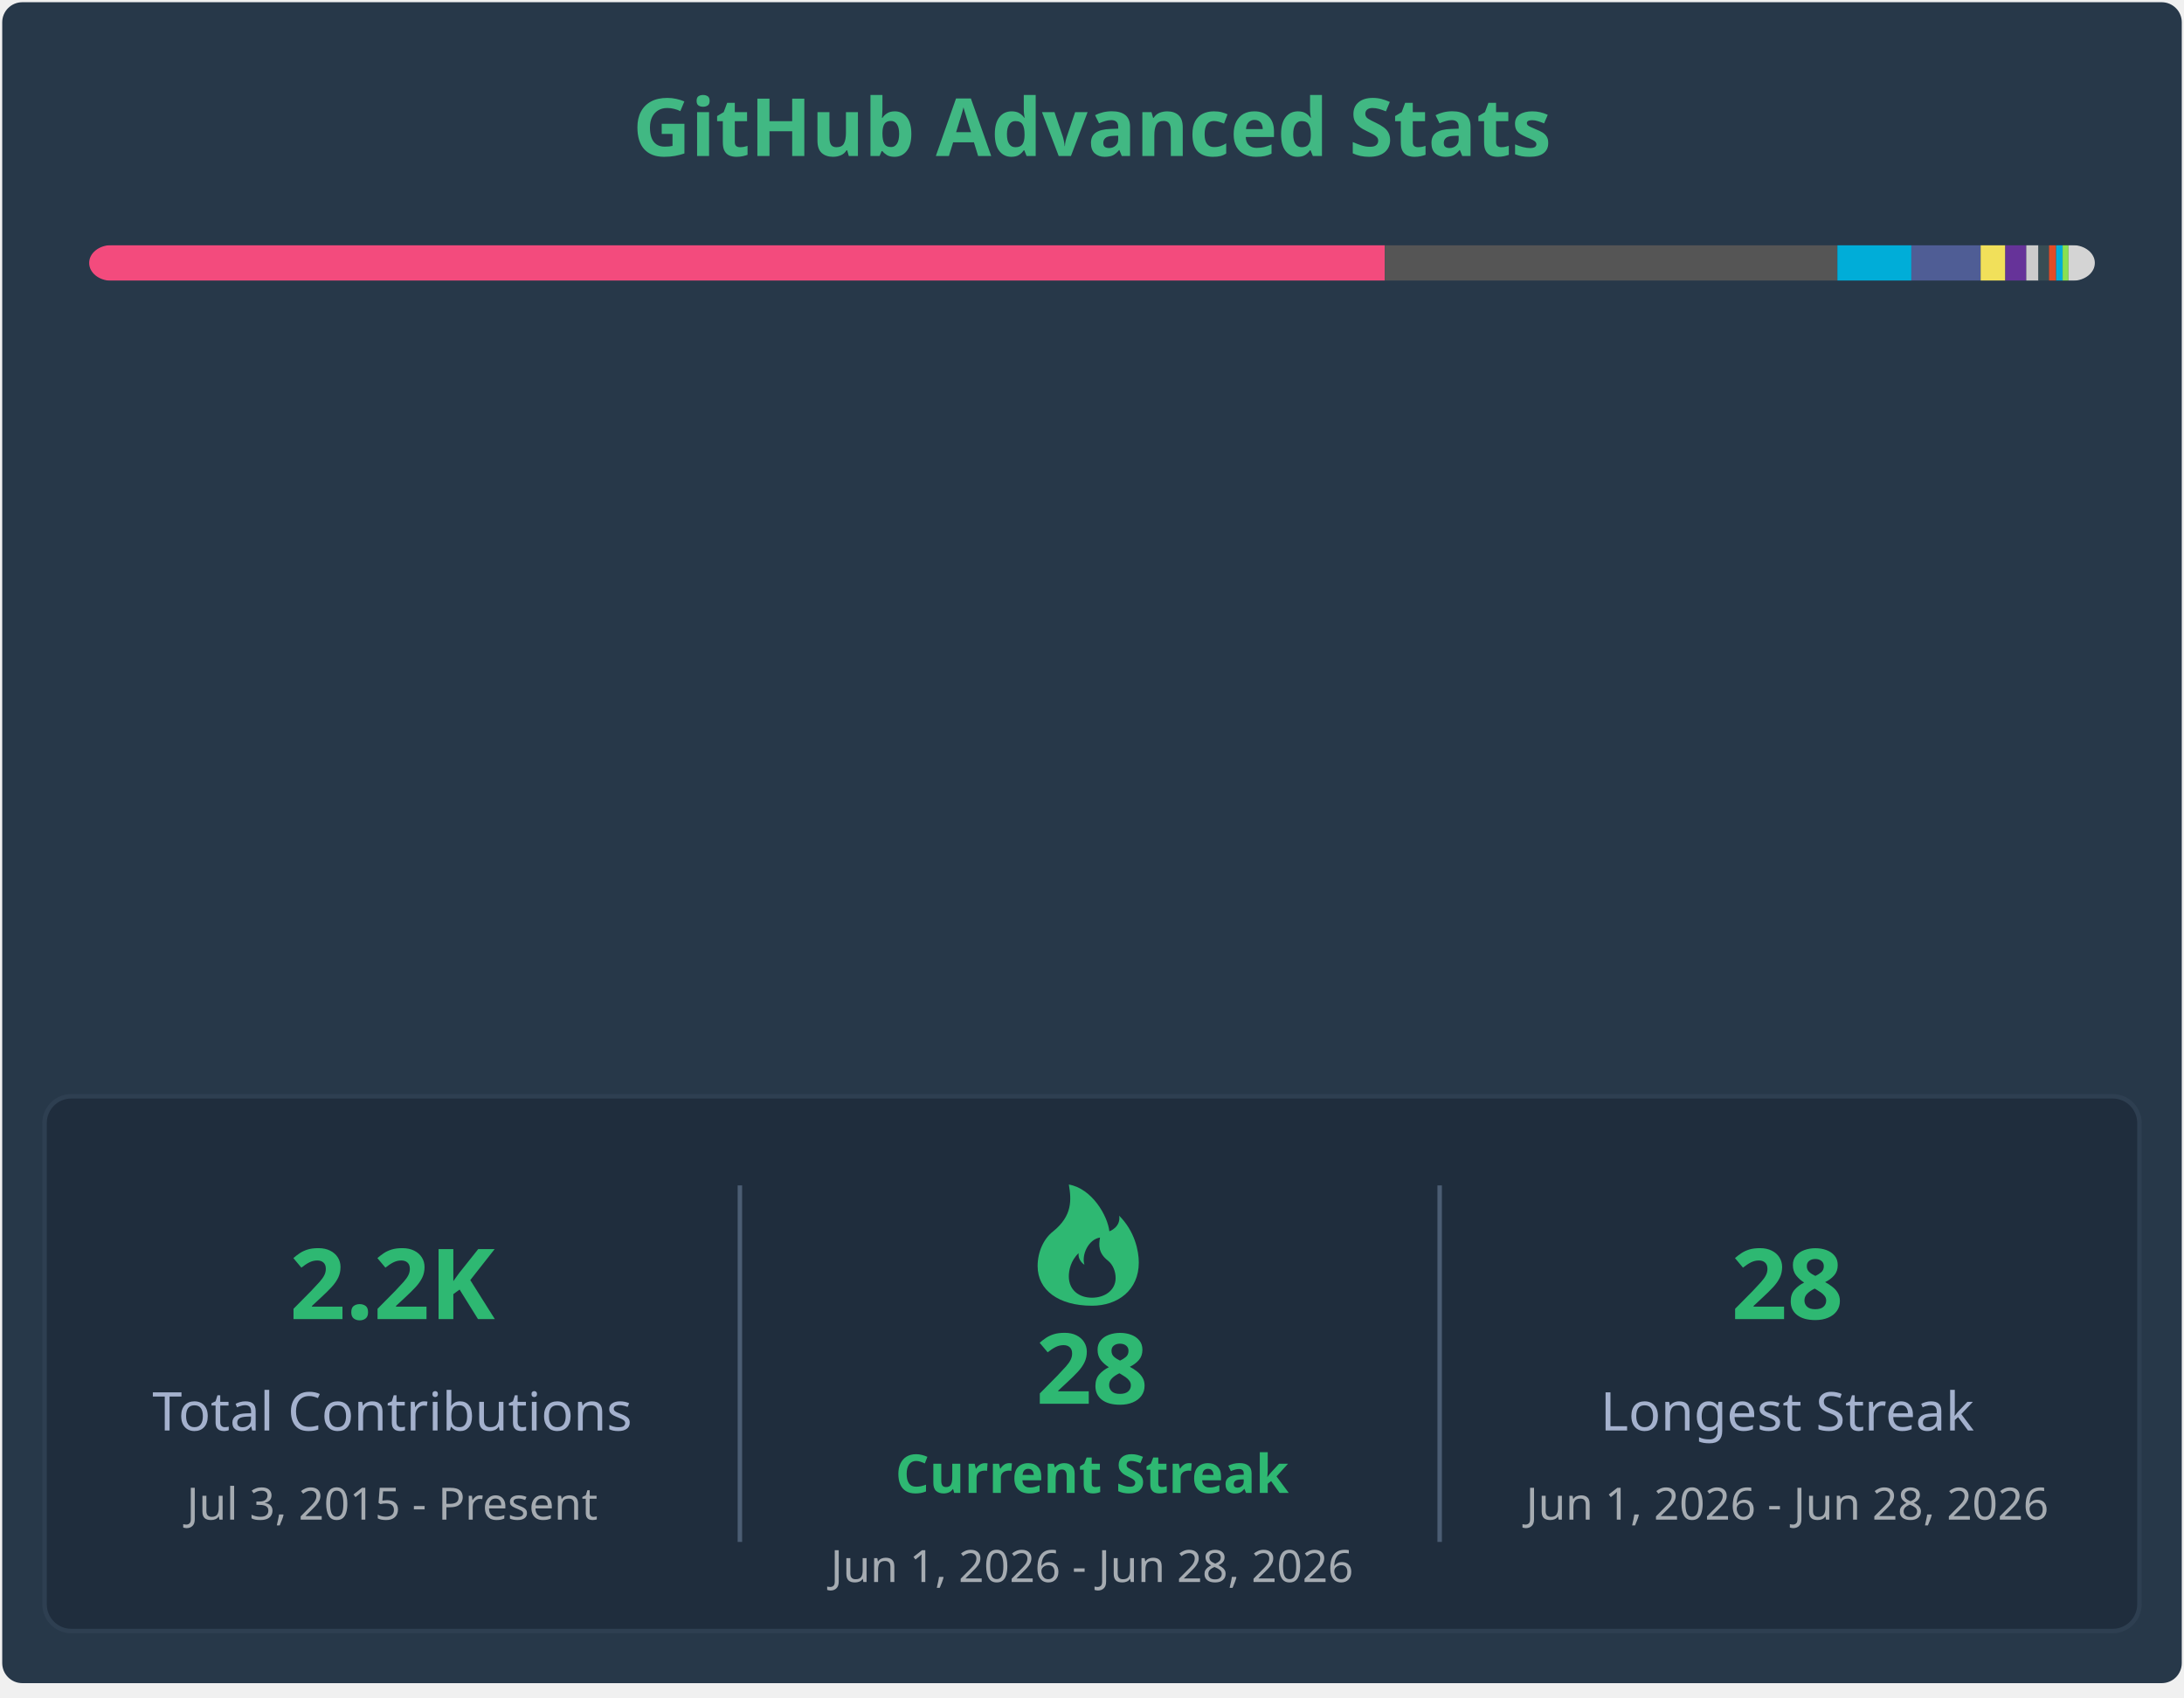
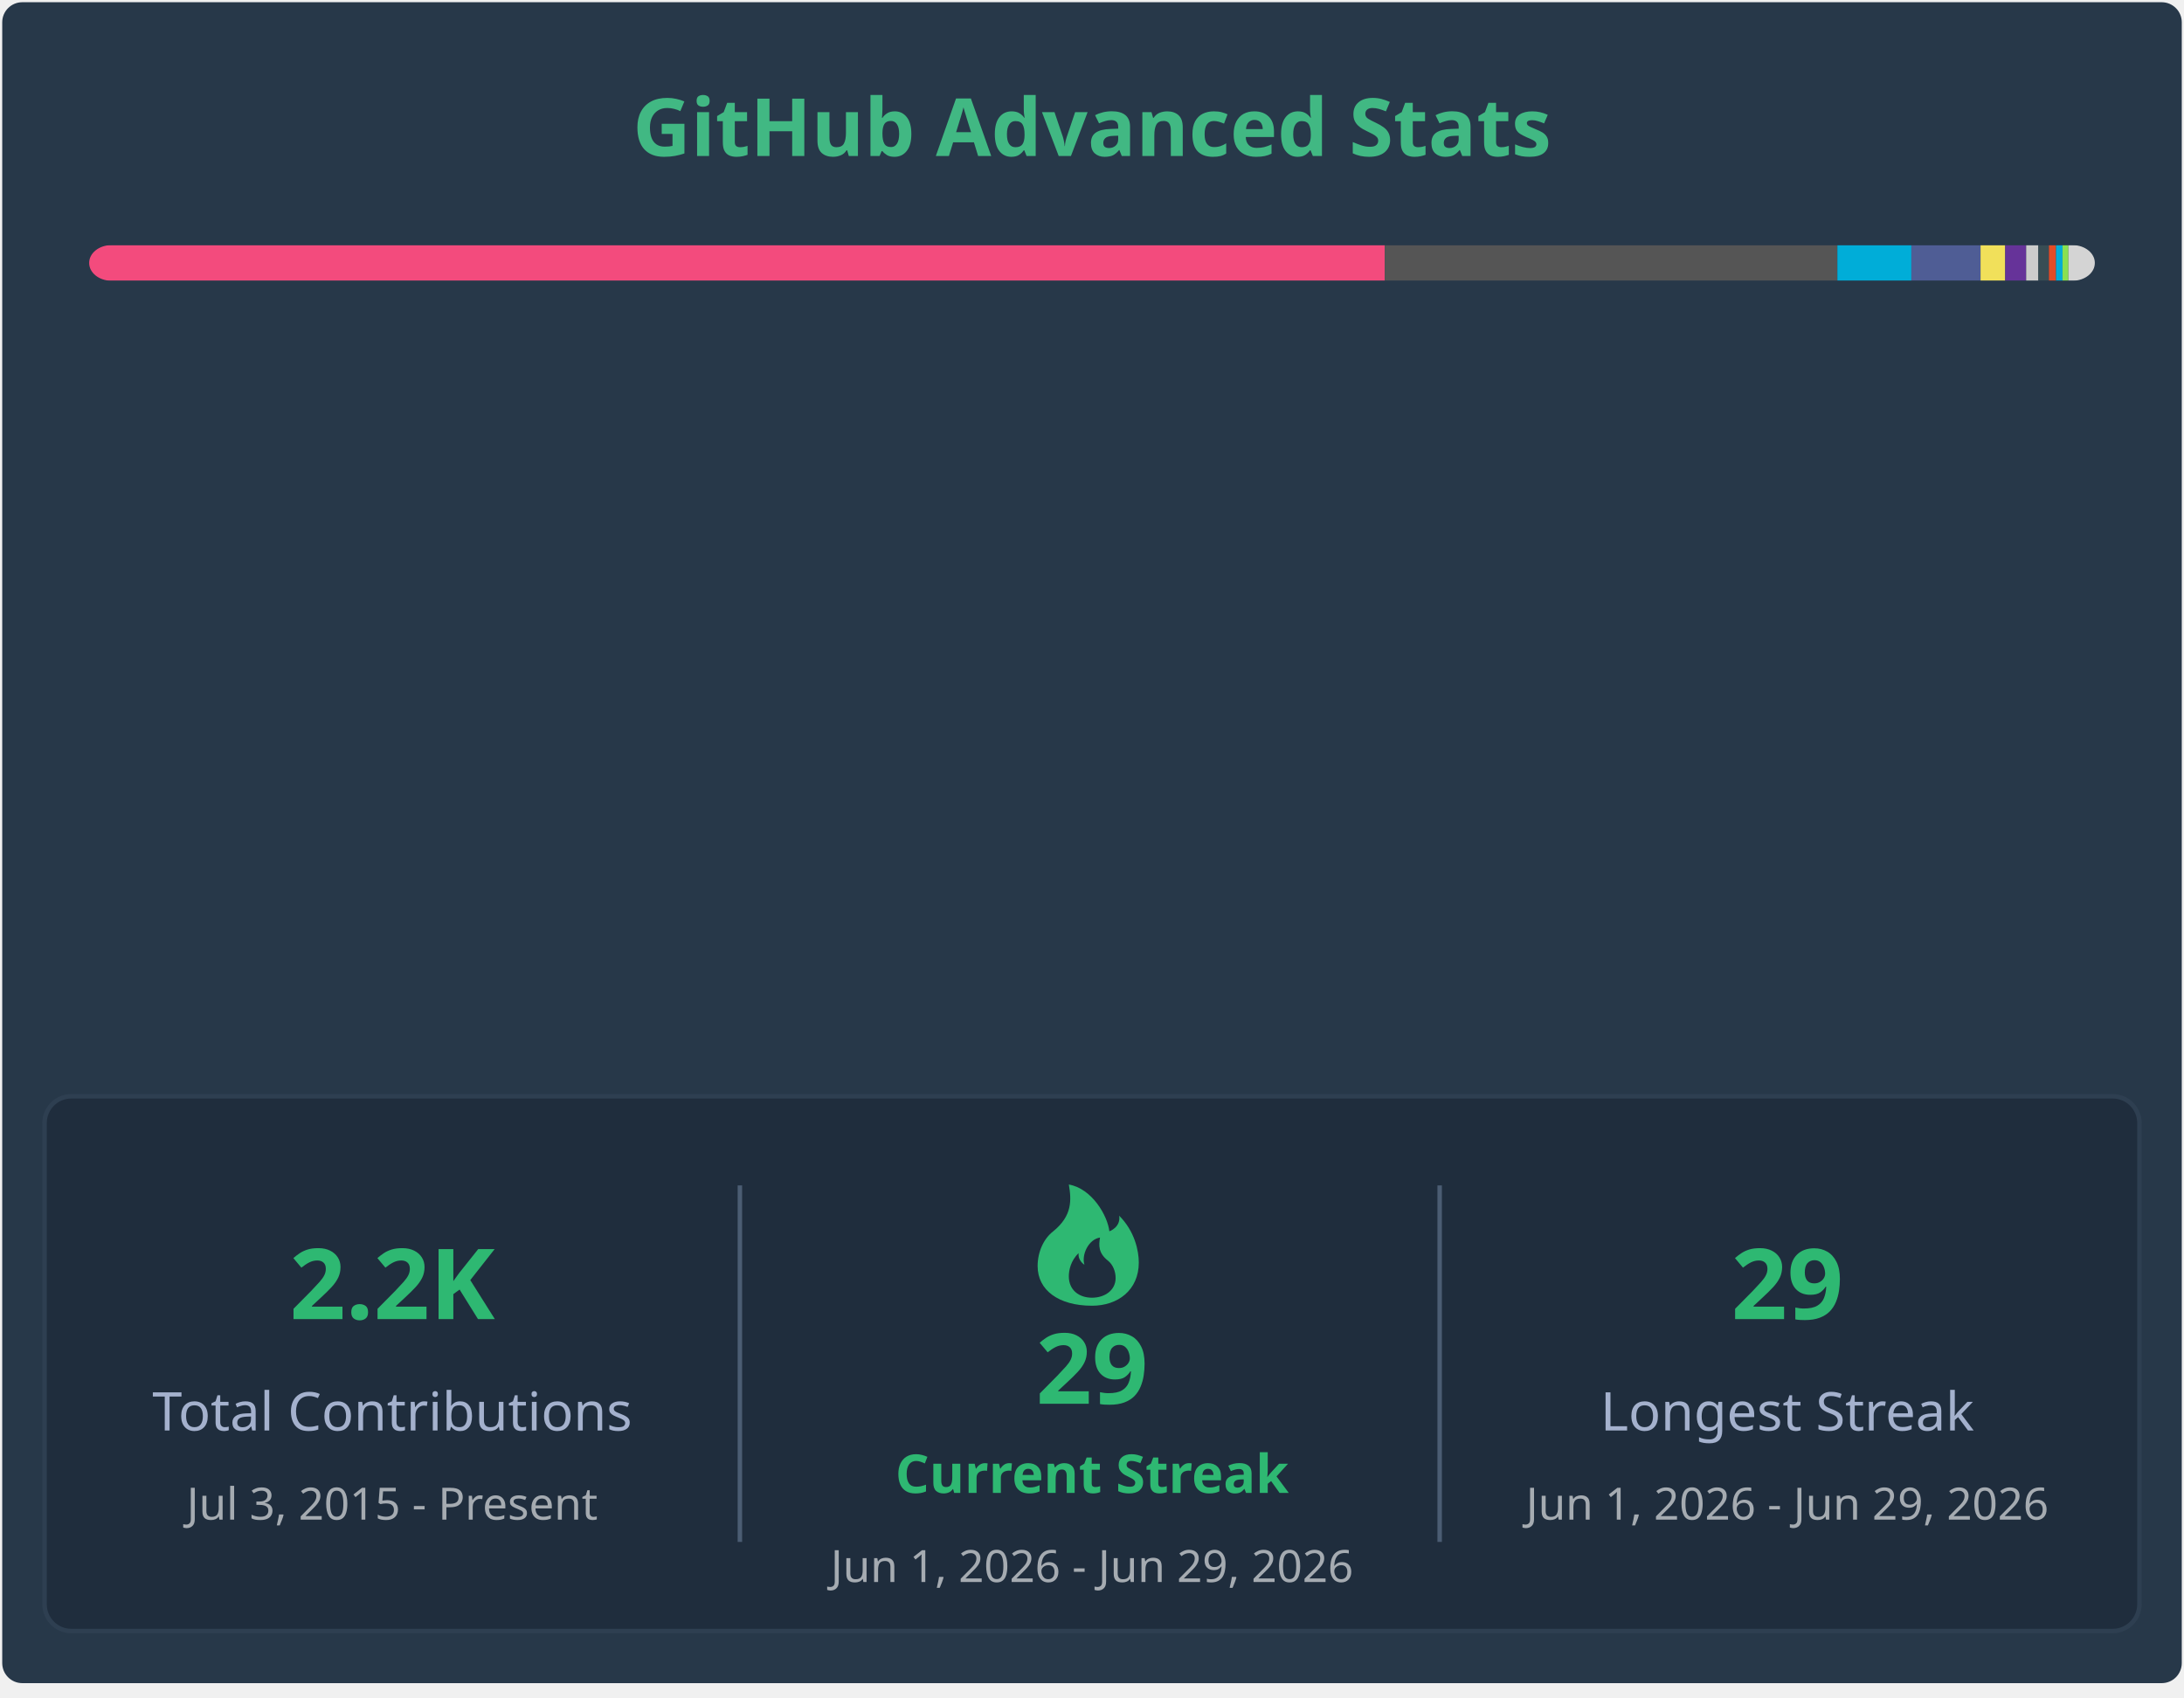
<svg xmlns="http://www.w3.org/2000/svg" width="490" height="381" viewBox="0 0 490 381" fill="none" role="img" aria-labelledby="descId">
  <style>
        .header {
            font: 600 18px 'Segoe UI', Ubuntu, Sans-Serif;
            fill: #41b883;
            animation: fadeInAnimation 0.8s ease-in-out forwards;
        }
        .stat-label {
            font: 600 12px 'Segoe UI', Ubuntu, Sans-Serif;
            fill: #fffefe;
        }
        .stat-value {
            font: 700 12px 'Segoe UI', Ubuntu, Sans-Serif;
            fill: #41b883;
        }
        .lang-name {
            font: 400 11px "Segoe UI", Ubuntu, Sans-Serif;
            fill: #fffefe;
        }
        .stagger {
            opacity: 0;
            animation: fadeInAnimation 0.3s ease-in-out forwards;
        }
        @keyframes fadeInAnimation {
            from { opacity: 0; }
            to { opacity: 1; }
        }
    </style>
  <rect x="0.5" y="0.5" rx="4.5" height="99%" stroke="#e4e2e2" width="489" fill="#273849" stroke-opacity="0" />
  <g transform="translate(245, 35)">
    <text x="0" y="0" class="header" text-anchor="middle">GitHub Advanced Stats</text>
  </g>
  <g transform="translate(20, 55)">
    <mask id="rect-mask">
      <rect x="0" y="0" width="450" height="8" fill="white" rx="5" />
    </mask>
    <rect mask="url(#rect-mask)" x="0" y="0" width="290.686" height="8" fill="#f34b7d" />
    <rect mask="url(#rect-mask)" x="290.686" y="0" width="101.547" height="8" fill="#555555" />
    <rect mask="url(#rect-mask)" x="392.233" y="0" width="16.6" height="8" fill="#00ADD8" />
-     <rect mask="url(#rect-mask)" x="408.833" y="0" width="15.545" height="8" fill="#4F5D95" />
-     <rect mask="url(#rect-mask)" x="424.377" y="0" width="5.533" height="8" fill="#f1e05a" />
-     <rect mask="url(#rect-mask)" x="429.91" y="0" width="4.705" height="8" fill="#663399" />
-     <rect mask="url(#rect-mask)" x="434.615" y="0" width="2.728" height="8" fill="#cccccc" />
-     <rect mask="url(#rect-mask)" x="437.342" y="0" width="2.374" height="8" fill="#384d54" />
-     <rect mask="url(#rect-mask)" x="439.716" y="0" width="1.599" height="8" fill="#e34c26" />
-     <rect mask="url(#rect-mask)" x="441.315" y="0" width="1.455" height="8" fill="#00ADD8" />
-     <rect mask="url(#rect-mask)" x="442.77" y="0" width="1.324" height="8" fill="#89e051" />
-     <rect mask="url(#rect-mask)" x="444.094" y="0" width="5.906" height="8" fill="#d4d4d4" />
+     <rect mask="url(#rect-mask)" x="408.833" y="0" width="15.523" height="8" fill="#4F5D95" />
+     <rect mask="url(#rect-mask)" x="424.356" y="0" width="5.533" height="8" fill="#f1e05a" />
+     <rect mask="url(#rect-mask)" x="429.888" y="0" width="4.705" height="8" fill="#663399" />
+     <rect mask="url(#rect-mask)" x="434.593" y="0" width="2.728" height="8" fill="#cccccc" />
+     <rect mask="url(#rect-mask)" x="437.321" y="0" width="2.374" height="8" fill="#384d54" />
+     <rect mask="url(#rect-mask)" x="439.694" y="0" width="1.599" height="8" fill="#e34c26" />
+     <rect mask="url(#rect-mask)" x="441.293" y="0" width="1.455" height="8" fill="#00ADD8" />
+     <rect mask="url(#rect-mask)" x="442.748" y="0" width="1.324" height="8" fill="#89e051" />
+     <rect mask="url(#rect-mask)" x="444.072" y="0" width="5.928" height="8" fill="#d4d4d4" />
    <g transform="translate(5, 25)">
      <g transform="translate(0, 0)">
        <g transform="translate(0, 0)">
          <g transform="translate(0, 0)" class="stagger" style="animation-delay: 450ms">
            <circle cx="5" cy="6" r="5" fill="#f34b7d" />
            <text x="15" y="10" class="lang-name">C++ 64.60%</text>
          </g>
          <g transform="translate(0, 25)" class="stagger" style="animation-delay: 550ms">
            <circle cx="5" cy="6" r="5" fill="#555555" />
            <text x="15" y="10" class="lang-name">C 22.57%</text>
          </g>
          <g transform="translate(0, 50)" class="stagger" style="animation-delay: 650ms">
            <circle cx="5" cy="6" r="5" fill="#00ADD8" />
            <text x="15" y="10" class="lang-name">Go 3.69%</text>
          </g>
          <g transform="translate(0, 75)" class="stagger" style="animation-delay: 750ms">
            <circle cx="5" cy="6" r="5" fill="#4F5D95" />
            <text x="15" y="10" class="lang-name">PHP 3.45%</text>
          </g>
          <g transform="translate(0, 100)" class="stagger" style="animation-delay: 850ms">
            <circle cx="5" cy="6" r="5" fill="#f1e05a" />
            <text x="15" y="10" class="lang-name">JavaScript 1.23%</text>
          </g>
          <g transform="translate(0, 125)" class="stagger" style="animation-delay: 950ms">
            <circle cx="5" cy="6" r="5" fill="#663399" />
            <text x="15" y="10" class="lang-name">CSS 1.05%</text>
          </g>
        </g>
        <g transform="translate(130, 0)">
          <g transform="translate(0, 0)" class="stagger" style="animation-delay: 450ms">
            <circle cx="5" cy="6" r="5" fill="#cccccc" />
            <text x="15" y="10" class="lang-name">Gettext Catalog 0.61%</text>
          </g>
          <g transform="translate(0, 25)" class="stagger" style="animation-delay: 550ms">
            <circle cx="5" cy="6" r="5" fill="#384d54" />
            <text x="15" y="10" class="lang-name">Dockerfile 0.53%</text>
          </g>
          <g transform="translate(0, 50)" class="stagger" style="animation-delay: 650ms">
            <circle cx="5" cy="6" r="5" fill="#e34c26" />
            <text x="15" y="10" class="lang-name">HTML 0.36%</text>
          </g>
          <g transform="translate(0, 75)" class="stagger" style="animation-delay: 750ms">
            <circle cx="5" cy="6" r="5" fill="#00ADD8" />
            <text x="15" y="10" class="lang-name">Go Template 0.32%</text>
          </g>
          <g transform="translate(0, 100)" class="stagger" style="animation-delay: 850ms">
            <circle cx="5" cy="6" r="5" fill="#89e051" />
            <text x="15" y="10" class="lang-name">Shell 0.29%</text>
          </g>
          <g transform="translate(0, 125)" class="stagger" style="animation-delay: 950ms">
            <circle cx="5" cy="6" r="5" fill="#d4d4d4" />
-             <text x="15" y="10" class="lang-name">Others 1.31%</text>
+             <text x="15" y="10" class="lang-name">Others 1.32%</text>
          </g>
        </g>
      </g>
      <g transform="translate(295, 2)">
        <g transform="translate(0, 2)" class="stagger" style="animation-delay: 0ms">
          <text x="0" y="10" class="stat-label">Total Commits:</text>
-           <text x="115" y="10" class="stat-value">949</text>
+           <text x="115" y="10" class="stat-value">951</text>
        </g>
        <g transform="translate(0, 24)" class="stagger" style="animation-delay: 100ms">
          <text x="0" y="10" class="stat-label">Merged PRs:</text>
          <text x="115" y="10" class="stat-value">137</text>
        </g>
        <g transform="translate(0, 46)" class="stagger" style="animation-delay: 200ms">
          <text x="0" y="10" class="stat-label">Code Reviews:</text>
          <text x="115" y="10" class="stat-value">2</text>
        </g>
        <g transform="translate(0, 68)" class="stagger" style="animation-delay: 300ms">
          <text x="0" y="10" class="stat-label">Total Issues:</text>
          <text x="115" y="10" class="stat-value">108</text>
        </g>
        <g transform="translate(0, 90)" class="stagger" style="animation-delay: 400ms">
          <text x="0" y="10" class="stat-label">Total Stars:</text>
          <text x="115" y="10" class="stat-value">6</text>
        </g>
        <g transform="translate(0, 112)" class="stagger" style="animation-delay: 500ms">
          <text x="0" y="10" class="stat-label">Total Repositories:</text>
          <text x="115" y="10" class="stat-value">14</text>
        </g>
        <g transform="translate(0, 134)" class="stagger" style="animation-delay: 600ms">
          <text x="0" y="10" class="stat-label">Followers:</text>
          <text x="115" y="10" class="stat-value">9</text>
        </g>
      </g>
    </g>
  </g>
  <g transform="translate(10, 246)">
    <rect width="470" height="120" rx="6" fill="#1f2d3d" stroke="#2e3f51" stroke-width="1" />
    <g transform="translate(0, 20)">
      <text x="78" y="30" fill="#2eb872" font-family="Segoe UI, Ubuntu, sans-serif" font-weight="bold" font-size="22px" text-anchor="middle">
                2.2K
            </text>
      <text x="78" y="55" fill="#a4b1cd" font-family="Segoe UI, Ubuntu, sans-serif" font-size="12px" text-anchor="middle">
                Total Contributions
            </text>
      <text x="78" y="75" fill="#ffffff" opacity="0.6" font-family="Segoe UI, Ubuntu, sans-serif" font-size="10px" text-anchor="middle">
                Jul  3, 2015 - Present
            </text>
    </g>
    <line x1="156" y1="20" x2="156" y2="100" stroke="#4b5d73" stroke-width="1" />
    <g transform="translate(156, 15)">
      <path d="M79,32 C84.8,32 89.5,28.5 89.5,22.3 C89.5,19.7 88.6,15.3 85.1,11.8 C85.5,14.4 82.9,15.3 82.9,15.3 C82.5,11.8 79,5.7 73.8,4.8 C74.4,8.3 74.6,11.8 70.3,15.3 C68.1,17 66.8,20 66.8,23.1 C66.8,28.5 71.5,32 79,32 M79,30.2 C76.1,30.2 73.8,28.5 73.8,25.4 C73.8,24.1 74.2,21.9 76,20.2 C75.8,21.9 77.3,22.8 77.3,22.8 C76.6,20.6 78.2,17.1 80.8,16.7 C80.5,18.4 80.4,20.2 82.6,21.9 C83.7,22.8 84.3,24.3 84.3,25.8 C84.3,28.5 81.9,30.2 79,30.2" fill="#2eb872" />
      <text x="79" y="54" fill="#2eb872" font-family="Segoe UI, Ubuntu, sans-serif" font-weight="bold" font-size="22px" text-anchor="middle">
-                 28
+                 29
            </text>
      <text x="79" y="74" fill="#2eb872" font-family="Segoe UI, Ubuntu, sans-serif" font-weight="bold" font-size="12px" text-anchor="middle">
                Current Streak
            </text>
      <text x="79" y="94" fill="#ffffff" opacity="0.6" font-family="Segoe UI, Ubuntu, sans-serif" font-size="10px" text-anchor="middle">
-                 Jun  1, 2026 - Jun 28, 2026
+                 Jun  1, 2026 - Jun 29, 2026
            </text>
    </g>
    <line x1="313" y1="20" x2="313" y2="100" stroke="#4b5d73" stroke-width="1" />
    <g transform="translate(313, 20)">
      <text x="78" y="30" fill="#2eb872" font-family="Segoe UI, Ubuntu, sans-serif" font-weight="bold" font-size="22px" text-anchor="middle">
-                 28
+                 29
            </text>
      <text x="78" y="55" fill="#a4b1cd" font-family="Segoe UI, Ubuntu, sans-serif" font-size="12px" text-anchor="middle">
                Longest Streak
            </text>
      <text x="78" y="75" fill="#ffffff" opacity="0.6" font-family="Segoe UI, Ubuntu, sans-serif" font-size="10px" text-anchor="middle">
-                 Jun  1, 2026 - Jun 28, 2026
+                 Jun  1, 2026 - Jun 29, 2026
            </text>
    </g>
  </g>
</svg>
